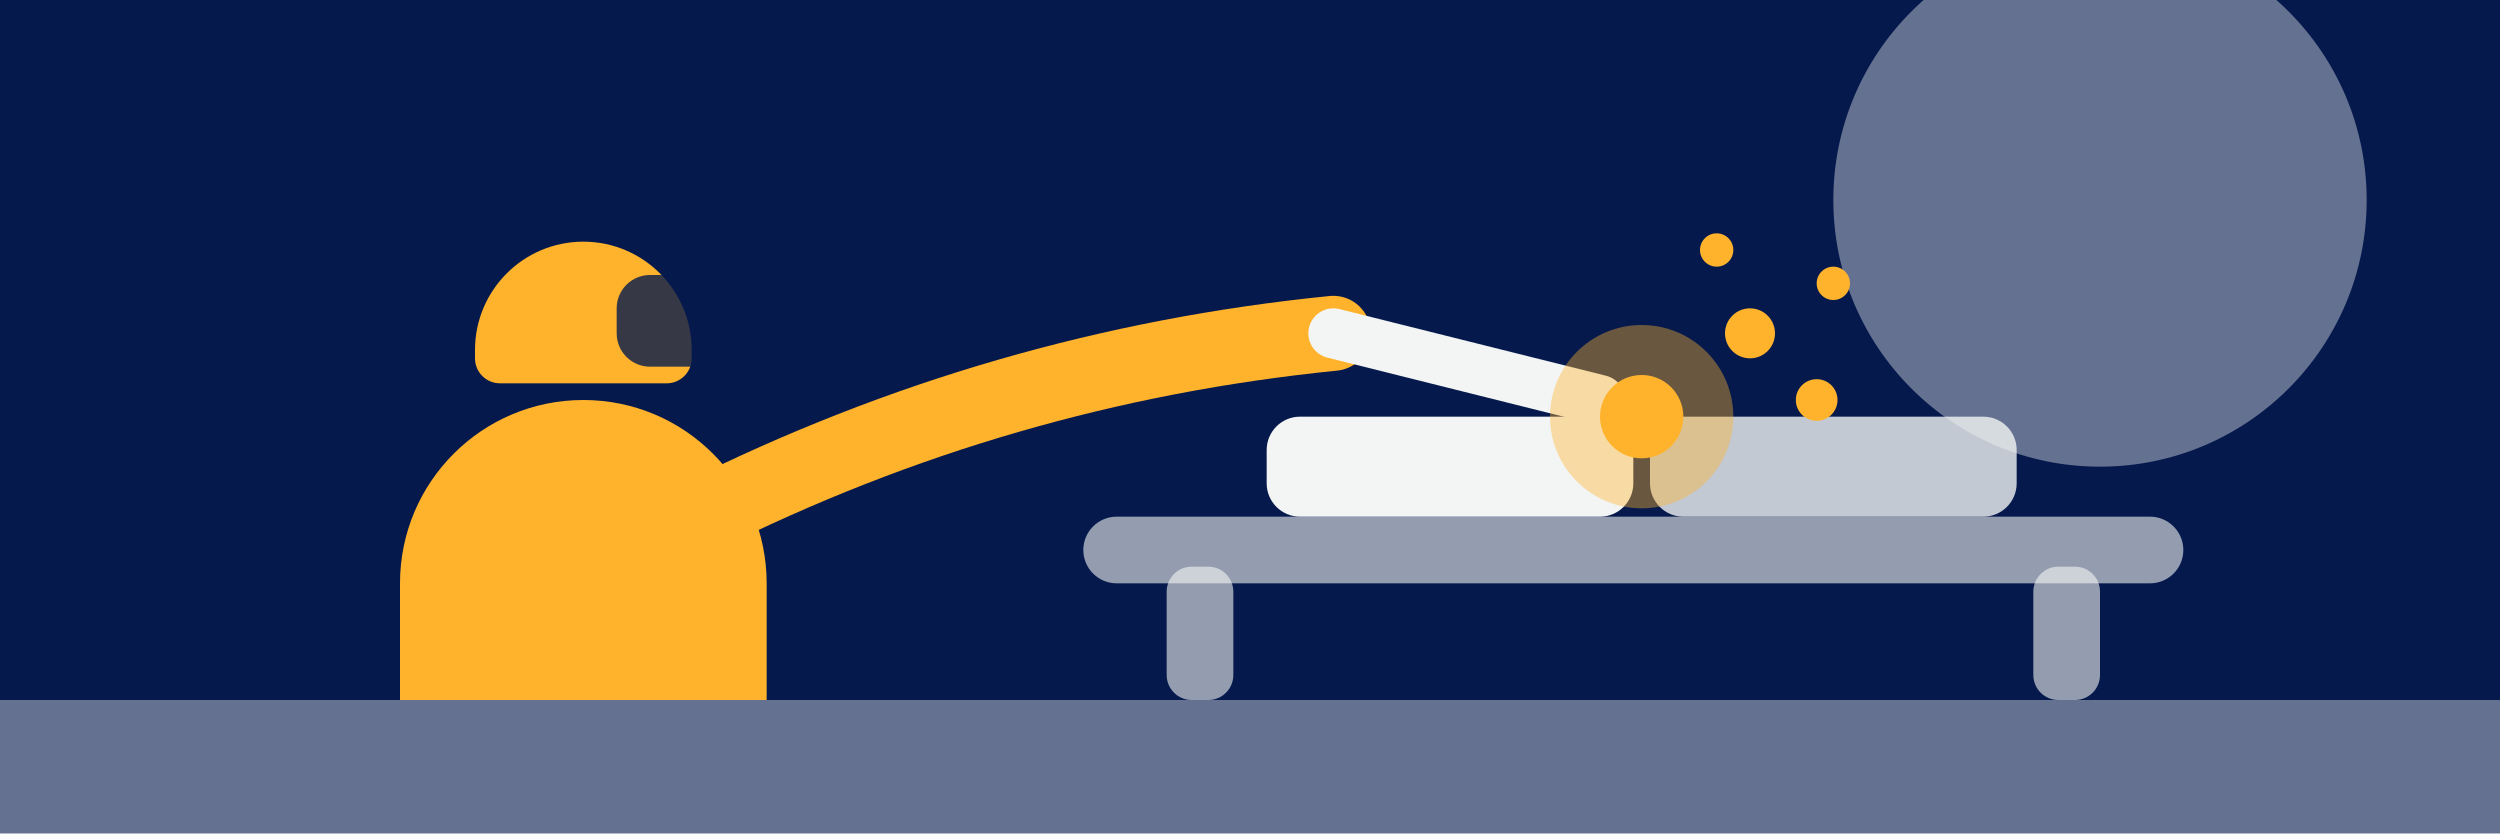
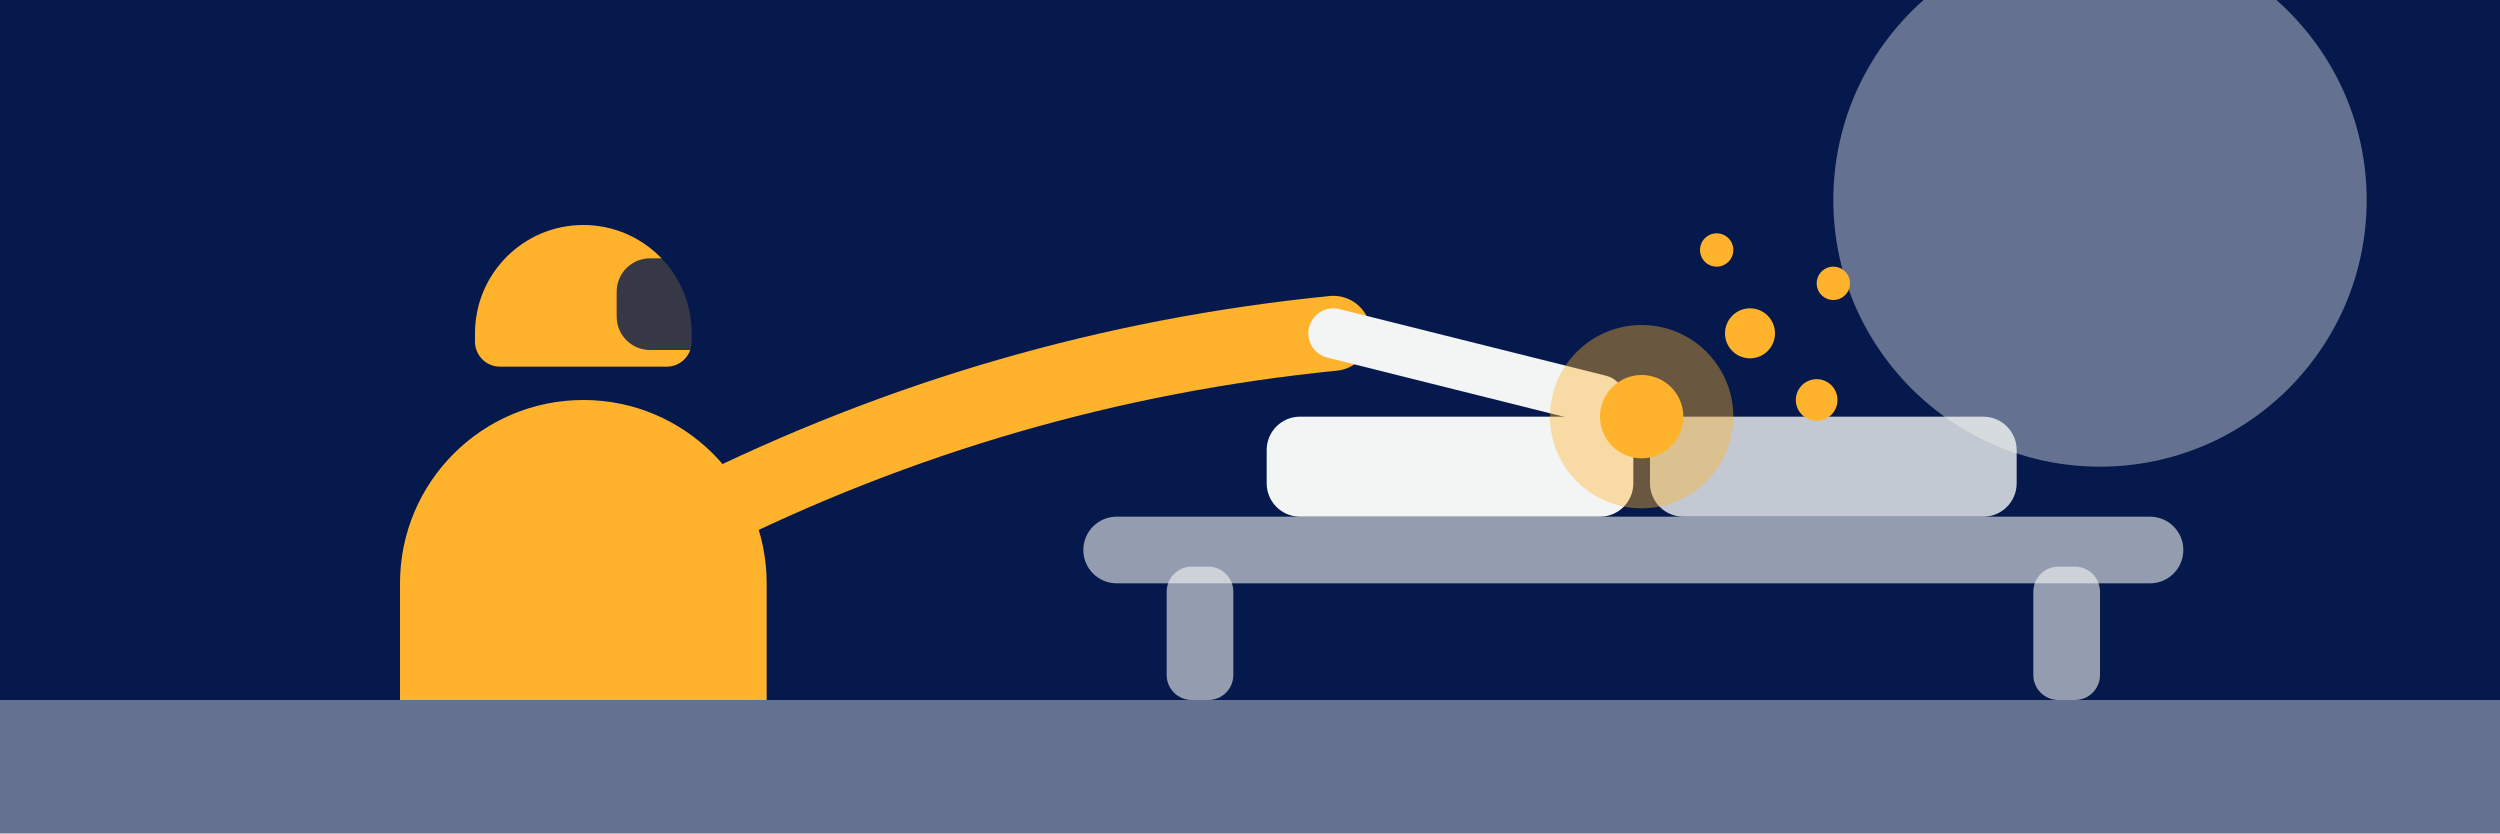
<svg xmlns="http://www.w3.org/2000/svg" viewBox="0 0 300 100" data-loop="2">
  <g data-part="scene">
    <rect x="0" y="0" width="300" height="100" fill="#05194C" />
    <circle cx="252" cy="24" r="32" fill="#F3F5F4" opacity="0.4" />
    <rect x="0" y="84" width="300" height="16" fill="#F3F5F4" opacity="0.4" />
  </g>
  <g data-part="table">
    <rect x="130" y="62" width="132" height="8" rx="4" fill="#F3F5F4" opacity="0.6" />
    <rect x="140" y="68" width="8" height="16" rx="3" fill="#F3F5F4" opacity="0.6" />
    <rect x="244" y="68" width="8" height="16" rx="3" fill="#F3F5F4" opacity="0.6" />
    <rect x="152" y="50" width="44" height="12" rx="4" fill="#F3F5F4" />
    <rect x="198" y="50" width="44" height="12" rx="4" fill="#F3F5F4" opacity="0.8" />
  </g>
  <g data-part="figure">
    <path d="M48 84 V70 A22 22 0 0 1 92 70 V84 Z" fill="#FFB32C" />
-     <path d="M57 42 A13 13 0 0 1 83 42 V43 A3 3 0 0 1 80 46 H60 A3 3 0 0 1 57 43 Z" fill="#FFB32C" />
+     <path d="M57 40 A13 13 0 0 1 83 40 V41 A3 3 0 0 1 80 44 H60 A3 3 0 0 1 57 41 Z" fill="#FFB32C" />
  </g>
  <g data-part="mask">
-     <rect x="74" y="33" width="13" height="11" rx="4" fill="#05194C" opacity="0.8" />
+     <rect x="74" y="31" width="13" height="11" rx="4" fill="#05194C" opacity="0.8" />
  </g>
  <g data-part="arm">
    <path d="M84 62 Q120 44 160 40" stroke-width="9" fill="none" stroke="#FFB32C" stroke-linecap="round" stroke-linejoin="round" />
    <path d="M160 40 L192 48" stroke-width="6" fill="none" stroke="#F3F5F4" stroke-linecap="round" stroke-linejoin="round" />
  </g>
  <g data-part="arc" data-motion="pulse" data-amp="0.35" data-origin="197 50">
    <circle cx="197" cy="50" r="11" fill="#FFB32C" opacity="0.4" />
    <circle cx="197" cy="50" r="5" fill="#FFB32C" />
  </g>
-   <g data-part="sparks" data-motion="blink" data-amp="0.8" data-rate="2" data-phase="0.25" data-origin="206 38">
+   <g data-part="sparks" data-motion="blink" data-amp="0.6" data-phase="0.25" data-origin="206 38">
    <circle cx="210" cy="40" r="3" fill="#FFB32C" />
    <circle cx="218" cy="48" r="2.5" fill="#FFB32C" />
    <circle cx="206" cy="30" r="2" fill="#FFB32C" />
    <circle cx="220" cy="34" r="2" fill="#FFB32C" />
  </g>
</svg>
